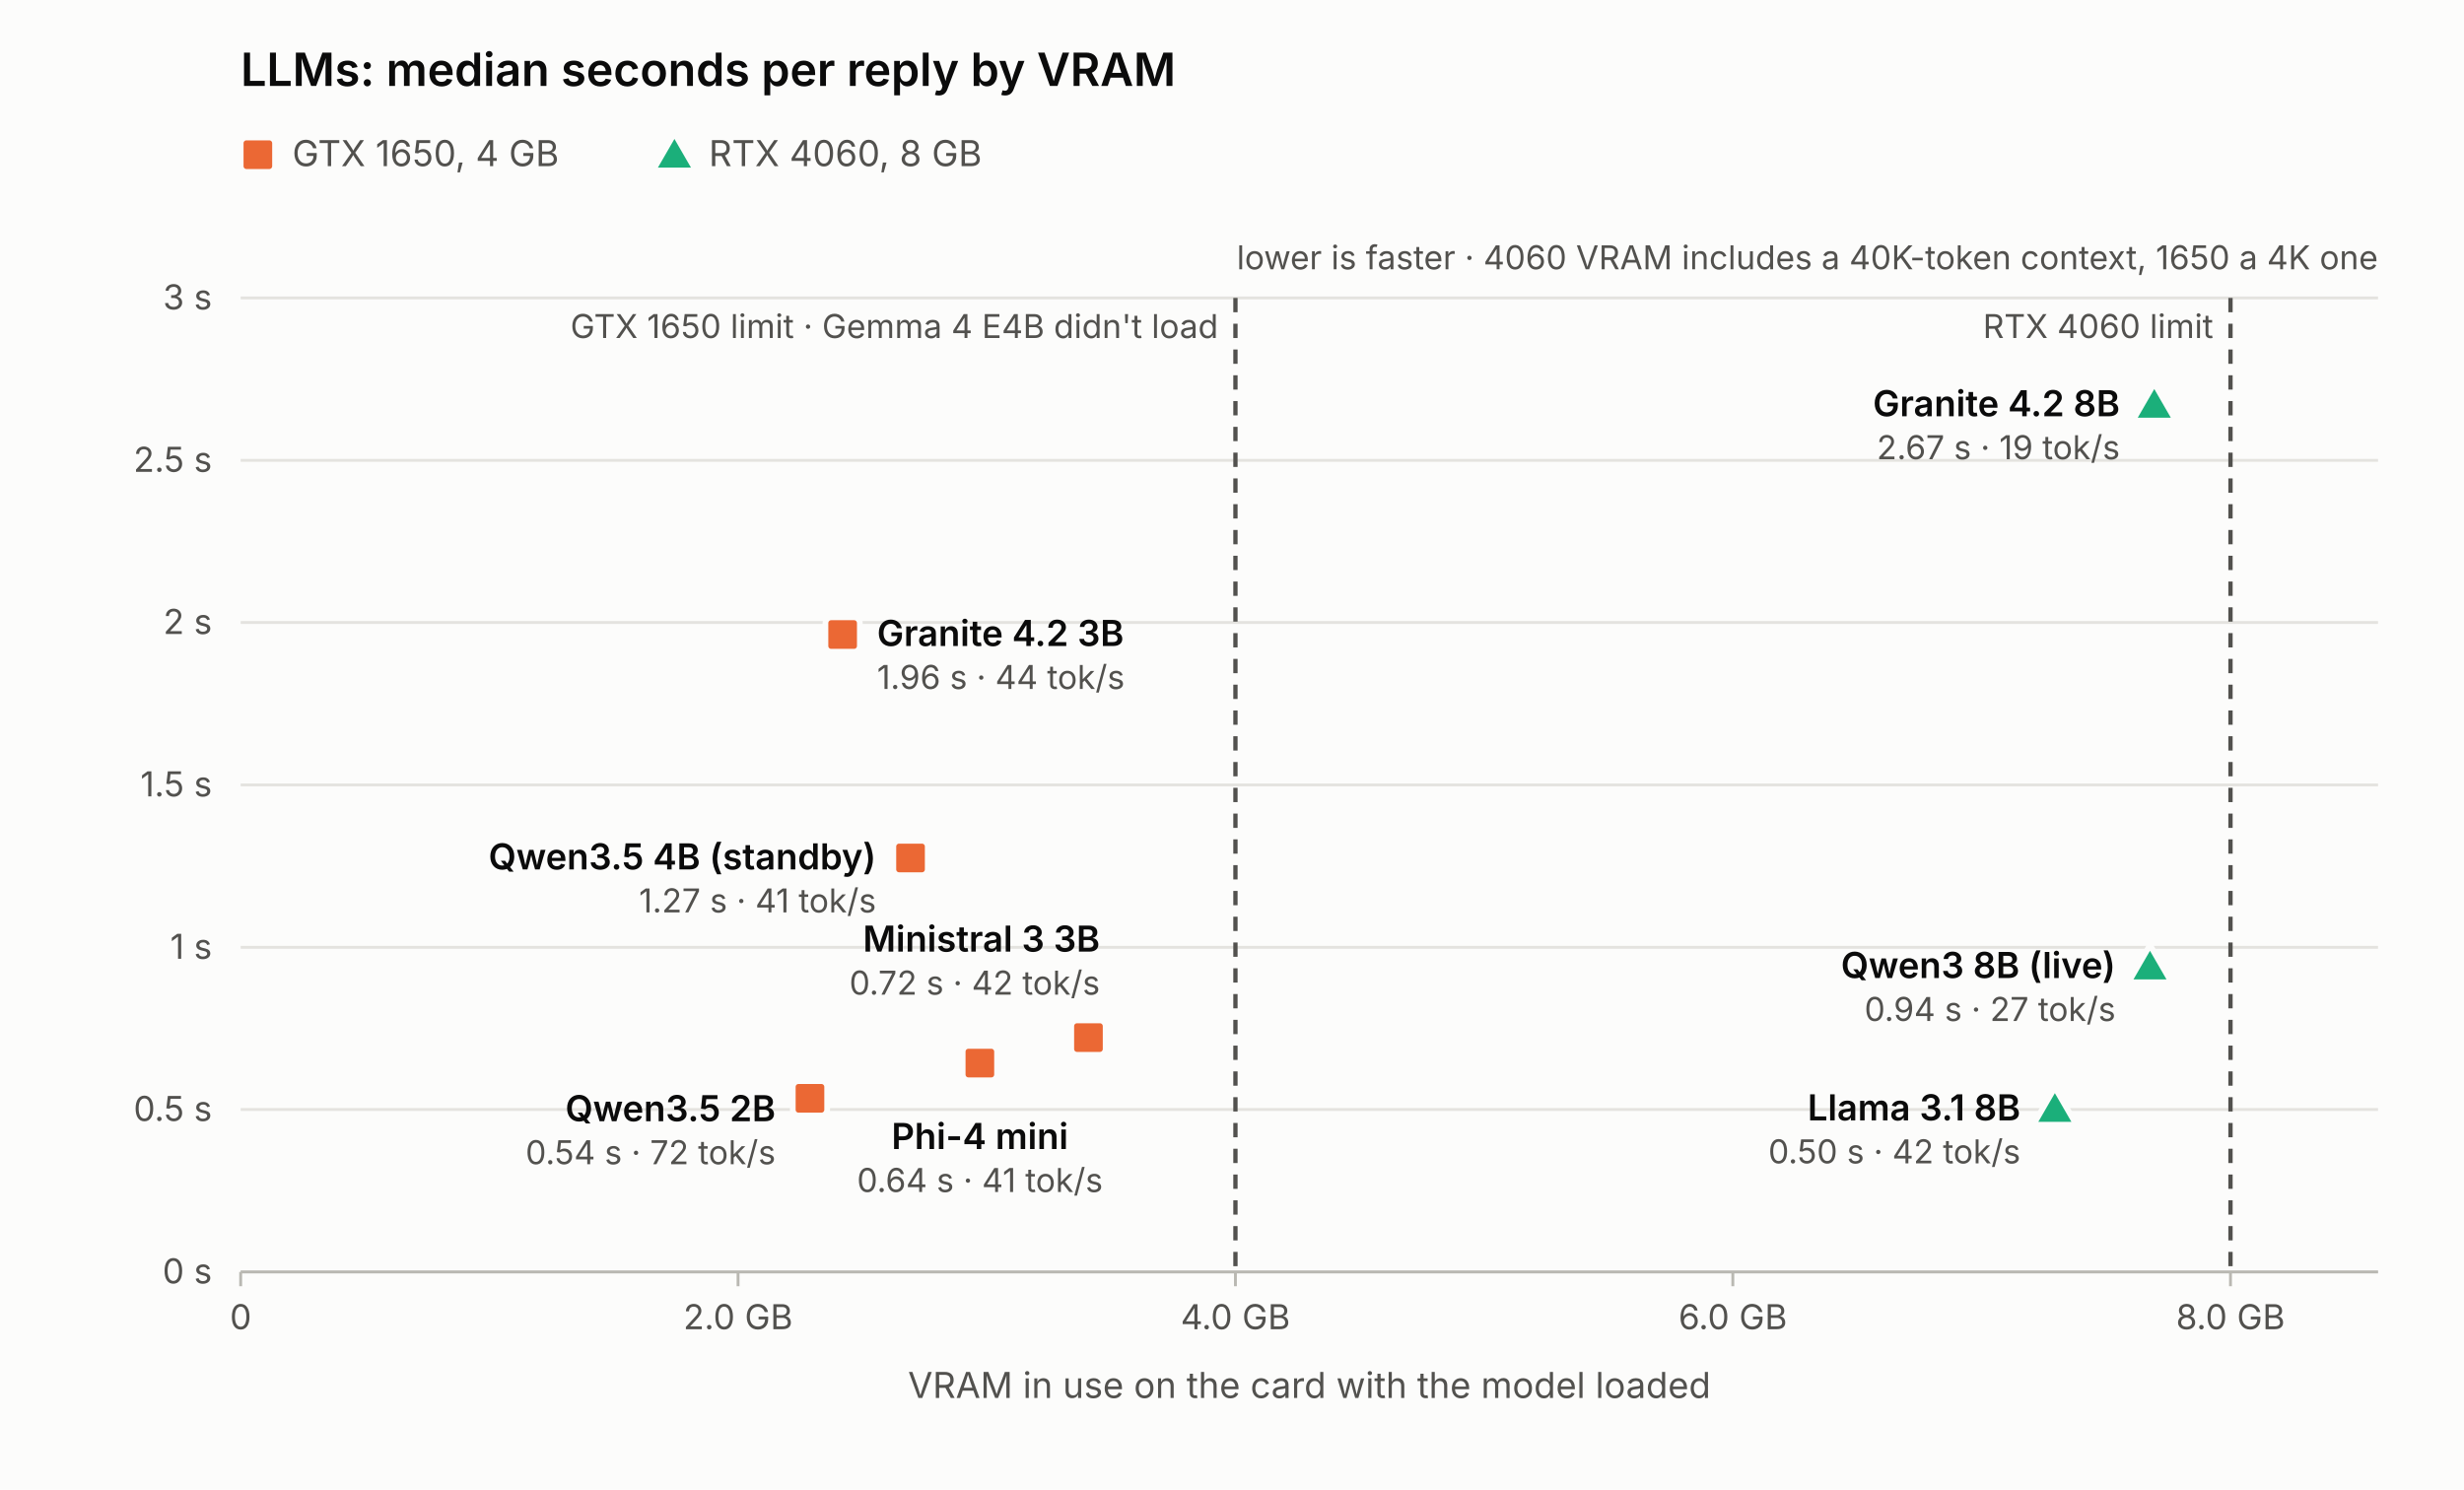
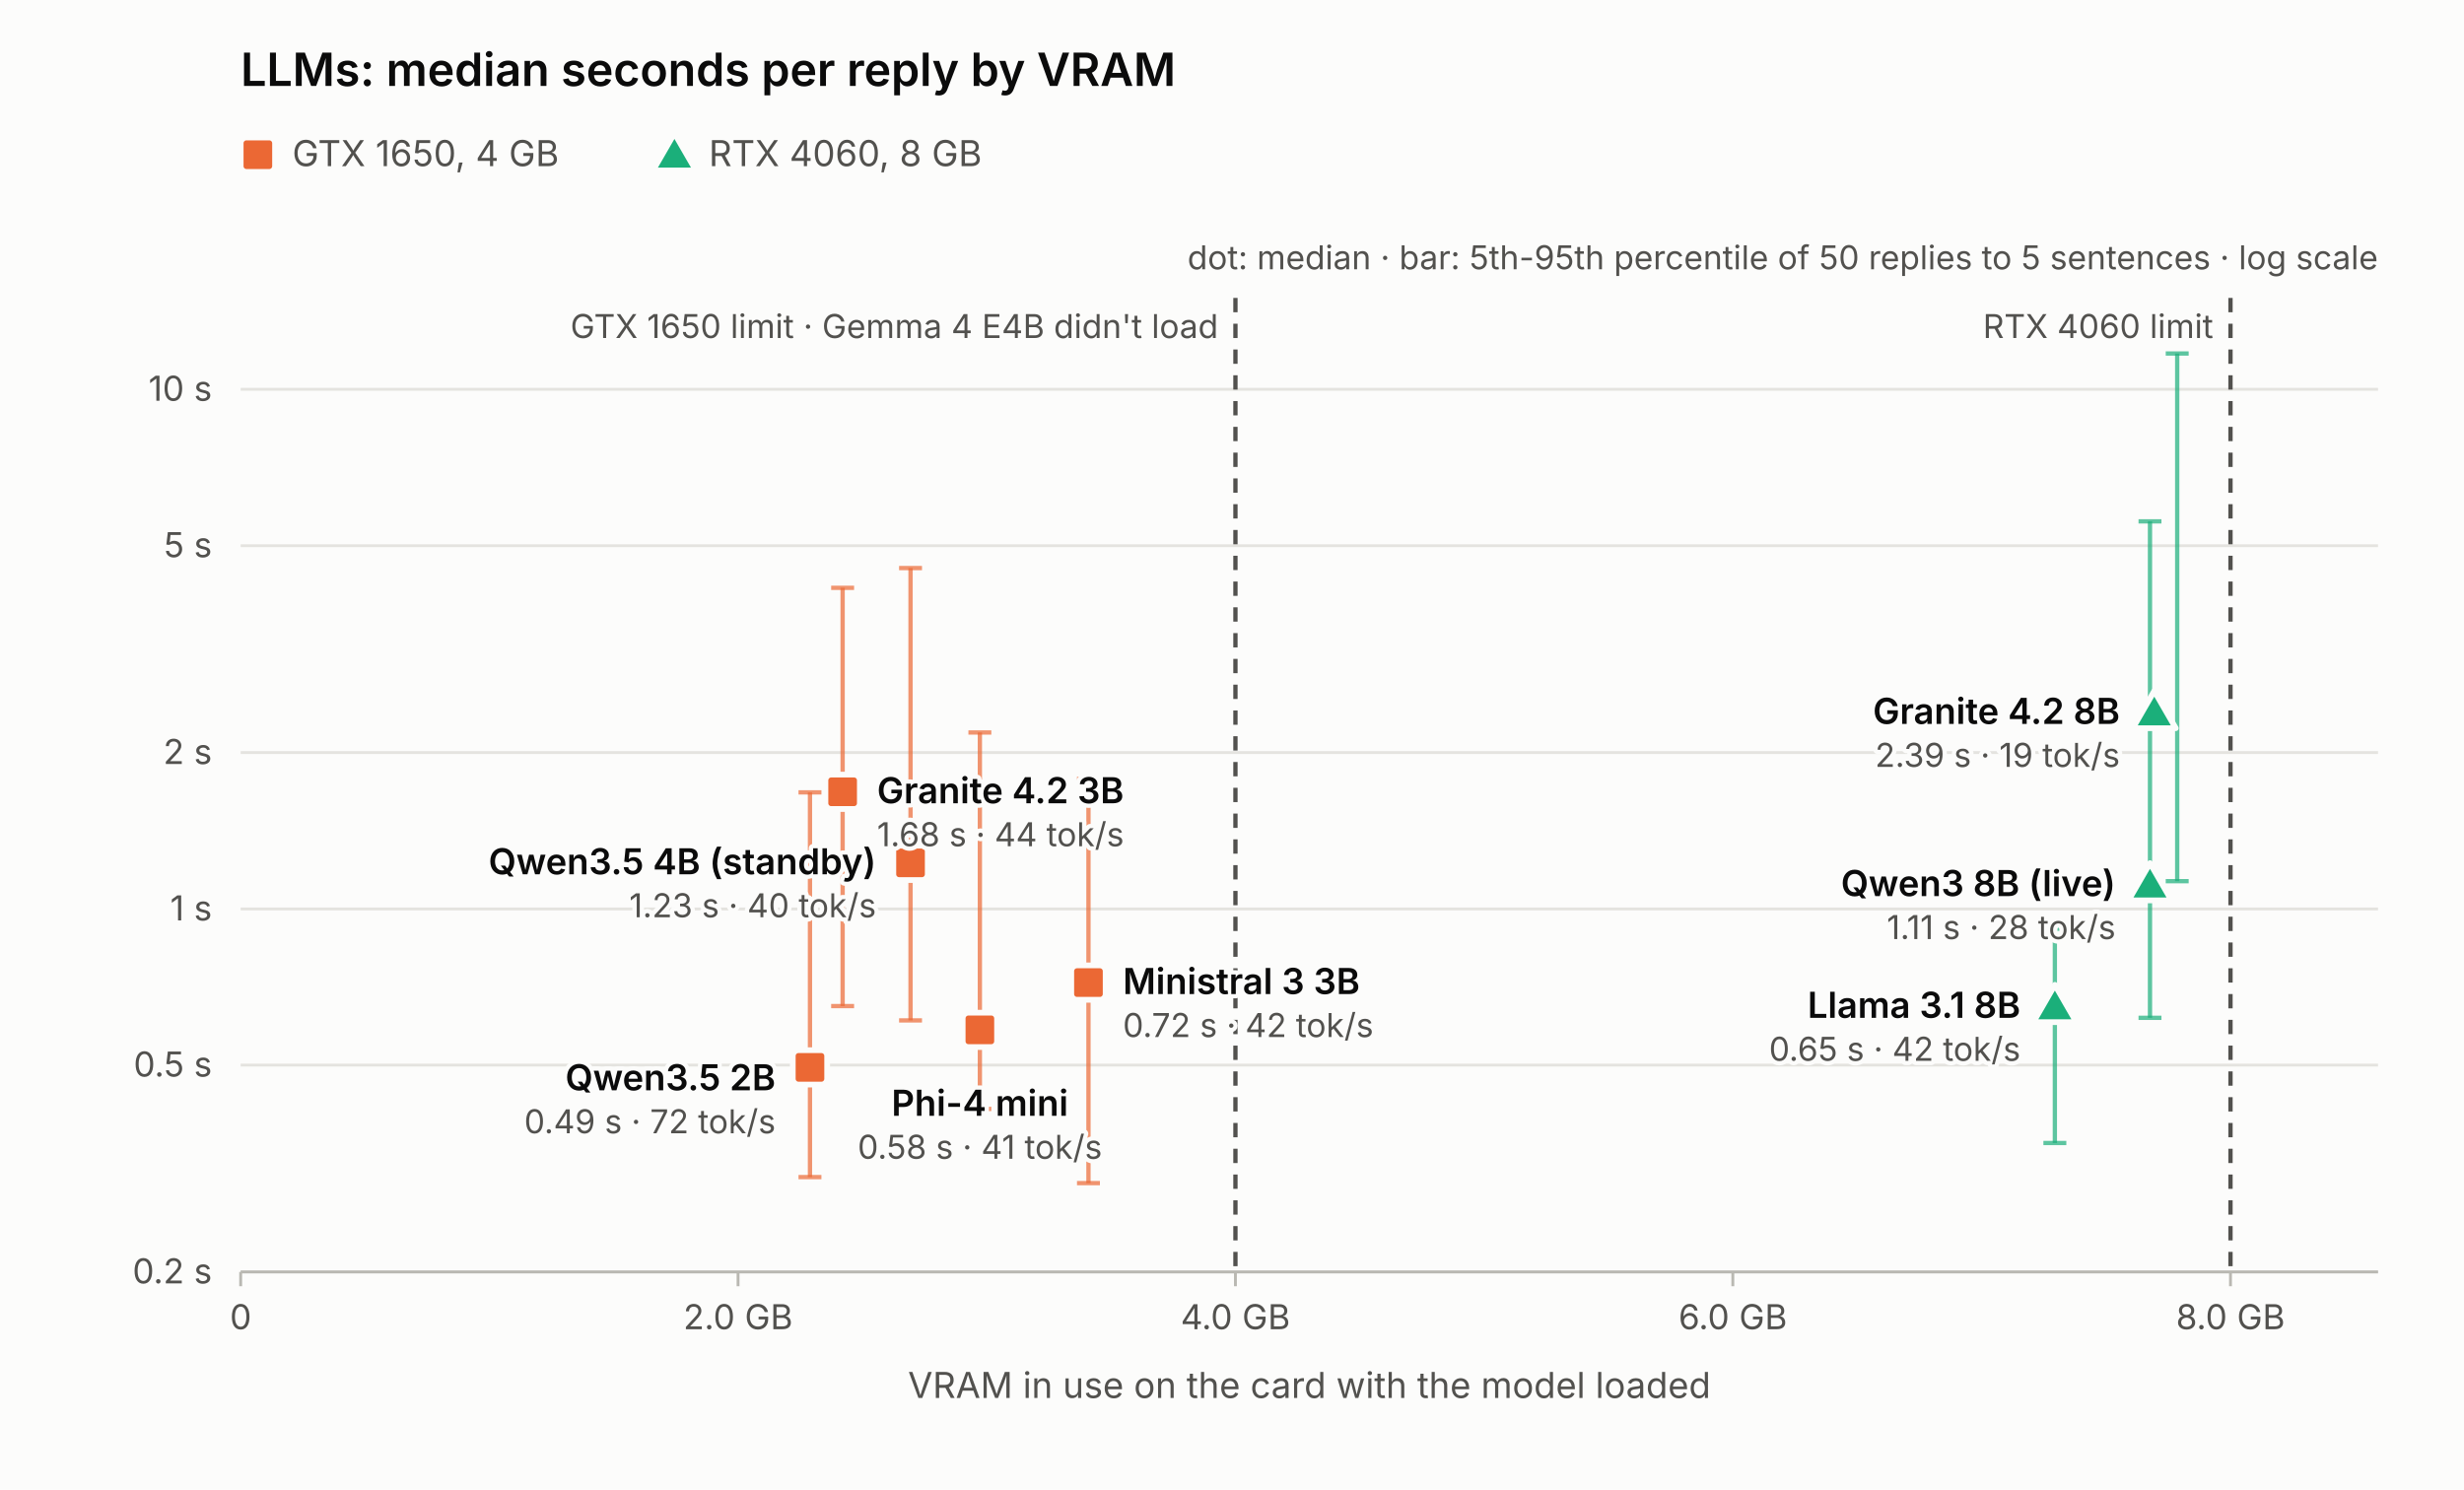
<svg xmlns="http://www.w3.org/2000/svg" viewBox="0 0 860 520" width="860" height="520" role="img" aria-labelledby="t d" font-family="system-ui, -apple-system, Segoe UI, sans-serif">
  <rect width="860" height="520" fill="#fcfcfb" />
  <text x="84" y="30" font-size="16" font-weight="600" fill="#0b0b0b">LLMs: median seconds per reply by VRAM</text>
  <rect x="84.0" y="48.0" width="12" height="12" rx="2" fill="#eb6834" stroke="#fcfcfb" stroke-width="2" />
  <text x="102" y="58" font-size="12.5" fill="#52514e">GTX 1650, 4 GB</text>
  <path d="M235.4,46.5 L242.9,59.5 L227.9,59.5 Z" fill="#1baf7a" stroke="#fcfcfb" stroke-width="2" stroke-linejoin="round" />
  <text x="247.4" y="58" font-size="12.5" fill="#52514e">RTX 4060, 8 GB</text>
  <line x1="84" x2="830" y1="444.0" y2="444.0" stroke="#e4e3df" stroke-width="1" />
-   <text x="74" y="448.0" font-size="12" text-anchor="end" fill="#52514e">0 s</text>
-   <line x1="84" x2="830" y1="387.3" y2="387.3" stroke="#e4e3df" stroke-width="1" />
-   <text x="74" y="391.3" font-size="12" text-anchor="end" fill="#52514e">0.5 s</text>
-   <line x1="84" x2="830" y1="330.7" y2="330.7" stroke="#e4e3df" stroke-width="1" />
-   <text x="74" y="334.7" font-size="12" text-anchor="end" fill="#52514e">1 s</text>
-   <line x1="84" x2="830" y1="274.0" y2="274.0" stroke="#e4e3df" stroke-width="1" />
-   <text x="74" y="278.0" font-size="12" text-anchor="end" fill="#52514e">1.5 s</text>
-   <line x1="84" x2="830" y1="217.3" y2="217.3" stroke="#e4e3df" stroke-width="1" />
-   <text x="74" y="221.3" font-size="12" text-anchor="end" fill="#52514e">2 s</text>
-   <line x1="84" x2="830" y1="160.7" y2="160.7" stroke="#e4e3df" stroke-width="1" />
-   <text x="74" y="164.7" font-size="12" text-anchor="end" fill="#52514e">2.5 s</text>
-   <line x1="84" x2="830" y1="104.0" y2="104.0" stroke="#e4e3df" stroke-width="1" />
-   <text x="74" y="108.0" font-size="12" text-anchor="end" fill="#52514e">3 s</text>
+   <text x="74" y="448.0" font-size="12" text-anchor="end" fill="#52514e">0.2 s</text>
+   <line x1="84" x2="830" y1="371.8" y2="371.8" stroke="#e4e3df" stroke-width="1" />
+   <text x="74" y="375.8" font-size="12" text-anchor="end" fill="#52514e">0.5 s</text>
+   <line x1="84" x2="830" y1="317.3" y2="317.3" stroke="#e4e3df" stroke-width="1" />
+   <text x="74" y="321.3" font-size="12" text-anchor="end" fill="#52514e">1 s</text>
+   <line x1="84" x2="830" y1="262.7" y2="262.7" stroke="#e4e3df" stroke-width="1" />
+   <text x="74" y="266.7" font-size="12" text-anchor="end" fill="#52514e">2 s</text>
+   <line x1="84" x2="830" y1="190.5" y2="190.5" stroke="#e4e3df" stroke-width="1" />
+   <text x="74" y="194.5" font-size="12" text-anchor="end" fill="#52514e">5 s</text>
+   <line x1="84" x2="830" y1="135.9" y2="135.9" stroke="#e4e3df" stroke-width="1" />
+   <text x="74" y="139.9" font-size="12" text-anchor="end" fill="#52514e">10 s</text>
  <line x1="84" x2="830" y1="444" y2="444" stroke="#b9b8b2" />
  <line x1="84.0" x2="84.0" y1="444" y2="449" stroke="#b9b8b2" />
  <text x="84.0" y="464" font-size="12" text-anchor="middle" fill="#52514e">0</text>
  <line x1="257.6" x2="257.6" y1="444" y2="449" stroke="#b9b8b2" />
  <text x="257.6" y="464" font-size="12" text-anchor="middle" fill="#52514e">2.0 GB</text>
  <line x1="431.2" x2="431.2" y1="444" y2="449" stroke="#b9b8b2" />
  <text x="431.2" y="464" font-size="12" text-anchor="middle" fill="#52514e">4.0 GB</text>
  <line x1="604.8" x2="604.8" y1="444" y2="449" stroke="#b9b8b2" />
  <text x="604.8" y="464" font-size="12" text-anchor="middle" fill="#52514e">6.0 GB</text>
  <line x1="778.5" x2="778.5" y1="444" y2="449" stroke="#b9b8b2" />
  <text x="778.5" y="464" font-size="12" text-anchor="middle" fill="#52514e">8.0 GB</text>
  <text x="457.0" y="488" font-size="12.5" text-anchor="middle" fill="#52514e">VRAM in use on the card with the model loaded</text>
-   <text x="830" y="94" font-size="11.5" text-anchor="end" fill="#52514e">lower is faster · 4060 VRAM includes a 40K-token context, 1650 a 4K one</text>
+   <text x="830" y="94" font-size="11.5" text-anchor="end" fill="#52514e">dot: median · bar: 5th-95th percentile of 50 replies to 5 sentences · log scale</text>
  <line x1="431.2" x2="431.2" y1="104" y2="444" stroke="#52514e" stroke-width="1.5" stroke-dasharray="5 4" />
  <text x="425.2" y="118" font-size="11.5" text-anchor="end" fill="#52514e">GTX 1650 limit · Gemma 4 E4B didn't load</text>
  <line x1="778.5" x2="778.5" y1="104" y2="444" stroke="#52514e" stroke-width="1.5" stroke-dasharray="5 4" />
  <text x="772.5" y="118" font-size="11.5" text-anchor="end" fill="#52514e">RTX 4060 limit</text>
-   <rect x="288.1" y="215.5" width="12" height="12" rx="2" fill="#eb6834" stroke="#fcfcfb" stroke-width="2" />
-   <path d="M751.9,133.8 L759.4,146.8 L744.4,146.8 Z" fill="#1baf7a" stroke="#fcfcfb" stroke-width="2" stroke-linejoin="round" />
-   <path d="M717.2,379.6 L724.7,392.6 L709.7,392.6 Z" fill="#1baf7a" stroke="#fcfcfb" stroke-width="2" stroke-linejoin="round" />
-   <rect x="373.9" y="356.2" width="12" height="12" rx="2" fill="#eb6834" stroke="#fcfcfb" stroke-width="2" />
-   <rect x="336.0" y="365.1" width="12" height="12" rx="2" fill="#eb6834" stroke="#fcfcfb" stroke-width="2" />
-   <path d="M750.4,329.9 L757.9,342.9 L742.9,342.9 Z" fill="#1baf7a" stroke="#fcfcfb" stroke-width="2" stroke-linejoin="round" />
-   <rect x="276.7" y="377.4" width="12" height="12" rx="2" fill="#eb6834" stroke="#fcfcfb" stroke-width="2" />
-   <rect x="311.8" y="293.5" width="12" height="12" rx="2" fill="#eb6834" stroke="#fcfcfb" stroke-width="2" />
-   <text x="306.1" y="225.5" font-size="12.5" font-weight="600" text-anchor="start" fill="#0b0b0b">Granite 4.2 3B</text>
-   <text x="306.1" y="240.5" font-size="11.5" text-anchor="start" fill="#52514e">1.96 s · 44 tok/s</text>
-   <text x="739.9" y="145.3" font-size="12.5" font-weight="600" text-anchor="end" fill="#0b0b0b">Granite 4.2 8B</text>
-   <text x="739.9" y="160.3" font-size="11.5" text-anchor="end" fill="#52514e">2.67 s · 19 tok/s</text>
-   <text x="705.2" y="391.1" font-size="12.5" font-weight="600" text-anchor="end" fill="#0b0b0b">Llama 3.1 8B</text>
-   <text x="705.2" y="406.1" font-size="11.5" text-anchor="end" fill="#52514e">0.50 s · 42 tok/s</text>
-   <text x="383.9" y="332.2" font-size="12.5" font-weight="600" text-anchor="end" fill="#0b0b0b">Ministral 3 3B</text>
-   <text x="383.9" y="347.2" font-size="11.5" text-anchor="end" fill="#52514e">0.72 s · 42 tok/s</text>
-   <text x="342.0" y="401.1" font-size="12.5" font-weight="600" text-anchor="middle" fill="#0b0b0b">Phi-4 mini</text>
-   <text x="342.0" y="416.1" font-size="11.5" text-anchor="middle" fill="#52514e">0.64 s · 41 tok/s</text>
-   <text x="738.4" y="341.4" font-size="12.5" font-weight="600" text-anchor="end" fill="#0b0b0b">Qwen3 8B (live)</text>
-   <text x="738.4" y="356.4" font-size="11.5" text-anchor="end" fill="#52514e">0.94 s · 27 tok/s</text>
-   <text x="270.7" y="391.4" font-size="12.5" font-weight="600" text-anchor="end" fill="#0b0b0b">Qwen3.5 2B</text>
-   <text x="270.7" y="406.4" font-size="11.5" text-anchor="end" fill="#52514e">0.54 s · 72 tok/s</text>
-   <text x="305.8" y="303.5" font-size="12.5" font-weight="600" text-anchor="end" fill="#0b0b0b">Qwen3.5 4B (standby)</text>
-   <text x="305.8" y="318.5" font-size="11.5" text-anchor="end" fill="#52514e">1.27 s · 41 tok/s</text>
+   <line x1="294.1" x2="294.1" y1="351.2" y2="205.2" stroke="#eb6834" stroke-width="1.5" stroke-opacity="0.7" />
+   <line x1="290.1" x2="298.1" y1="205.2" y2="205.2" stroke="#eb6834" stroke-width="1.5" stroke-opacity="0.7" />
+   <line x1="290.1" x2="298.1" y1="351.2" y2="351.2" stroke="#eb6834" stroke-width="1.5" stroke-opacity="0.7" />
+   <line x1="759.9" x2="759.9" y1="307.6" y2="123.4" stroke="#1baf7a" stroke-width="1.5" stroke-opacity="0.7" />
+   <line x1="755.9" x2="763.9" y1="307.6" y2="307.6" stroke="#1baf7a" stroke-width="1.5" stroke-opacity="0.7" />
+   <line x1="755.9" x2="763.9" y1="123.4" y2="123.4" stroke="#1baf7a" stroke-width="1.5" stroke-opacity="0.7" />
+   <line x1="717.2" x2="717.2" y1="399.0" y2="324.2" stroke="#1baf7a" stroke-width="1.5" stroke-opacity="0.7" />
+   <line x1="713.2" x2="721.2" y1="324.2" y2="324.2" stroke="#1baf7a" stroke-width="1.5" stroke-opacity="0.7" />
+   <line x1="713.2" x2="721.2" y1="399.0" y2="399.0" stroke="#1baf7a" stroke-width="1.5" stroke-opacity="0.7" />
+   <line x1="379.9" x2="379.9" y1="413.0" y2="271.9" stroke="#eb6834" stroke-width="1.5" stroke-opacity="0.7" />
+   <line x1="375.9" x2="383.9" y1="413.0" y2="413.0" stroke="#eb6834" stroke-width="1.5" stroke-opacity="0.7" />
+   <line x1="375.9" x2="383.9" y1="271.9" y2="271.9" stroke="#eb6834" stroke-width="1.5" stroke-opacity="0.7" />
+   <line x1="342.0" x2="342.0" y1="387.1" y2="255.7" stroke="#eb6834" stroke-width="1.5" stroke-opacity="0.7" />
+   <line x1="338.0" x2="346.0" y1="387.1" y2="387.1" stroke="#eb6834" stroke-width="1.5" stroke-opacity="0.7" />
+   <line x1="338.0" x2="346.0" y1="255.7" y2="255.7" stroke="#eb6834" stroke-width="1.5" stroke-opacity="0.7" />
+   <line x1="750.4" x2="750.4" y1="355.3" y2="182.0" stroke="#1baf7a" stroke-width="1.5" stroke-opacity="0.7" />
+   <line x1="746.4" x2="754.4" y1="355.3" y2="355.3" stroke="#1baf7a" stroke-width="1.5" stroke-opacity="0.7" />
+   <line x1="746.4" x2="754.4" y1="182.0" y2="182.0" stroke="#1baf7a" stroke-width="1.5" stroke-opacity="0.7" />
+   <line x1="282.7" x2="282.7" y1="410.9" y2="276.6" stroke="#eb6834" stroke-width="1.5" stroke-opacity="0.7" />
+   <line x1="278.7" x2="286.7" y1="410.9" y2="410.9" stroke="#eb6834" stroke-width="1.5" stroke-opacity="0.7" />
+   <line x1="278.7" x2="286.7" y1="276.6" y2="276.6" stroke="#eb6834" stroke-width="1.5" stroke-opacity="0.7" />
+   <line x1="317.8" x2="317.8" y1="356.2" y2="198.3" stroke="#eb6834" stroke-width="1.5" stroke-opacity="0.7" />
+   <line x1="313.8" x2="321.8" y1="356.2" y2="356.2" stroke="#eb6834" stroke-width="1.5" stroke-opacity="0.7" />
+   <line x1="313.8" x2="321.8" y1="198.3" y2="198.3" stroke="#eb6834" stroke-width="1.5" stroke-opacity="0.7" />
+   <rect x="288.1" y="270.4" width="12" height="12" rx="2" fill="#eb6834" stroke="#fcfcfb" stroke-width="2" />
+   <path d="M751.9,241.2 L759.4,254.2 L744.4,254.2 Z" fill="#1baf7a" stroke="#fcfcfb" stroke-width="2" stroke-linejoin="round" />
+   <path d="M717.2,343.8 L724.7,356.8 L709.7,356.8 Z" fill="#1baf7a" stroke="#fcfcfb" stroke-width="2" stroke-linejoin="round" />
+   <rect x="373.9" y="337.0" width="12" height="12" rx="2" fill="#eb6834" stroke="#fcfcfb" stroke-width="2" />
+   <rect x="336.0" y="353.5" width="12" height="12" rx="2" fill="#eb6834" stroke="#fcfcfb" stroke-width="2" />
+   <path d="M750.4,301.3 L757.9,314.3 L742.9,314.3 Z" fill="#1baf7a" stroke="#fcfcfb" stroke-width="2" stroke-linejoin="round" />
+   <rect x="276.7" y="366.6" width="12" height="12" rx="2" fill="#eb6834" stroke="#fcfcfb" stroke-width="2" />
+   <rect x="311.8" y="295.2" width="12" height="12" rx="2" fill="#eb6834" stroke="#fcfcfb" stroke-width="2" />
+   <text x="306.1" y="280.4" font-size="12.5" font-weight="600" text-anchor="start" fill="#fcfcfb" stroke="#fcfcfb" stroke-width="3" stroke-linejoin="round">Granite 4.2 3B</text>
+   <text x="306.1" y="280.4" font-size="12.5" font-weight="600" text-anchor="start" fill="#0b0b0b">Granite 4.2 3B</text>
+   <text x="306.1" y="295.4" font-size="11.5" text-anchor="start" fill="#fcfcfb" stroke="#fcfcfb" stroke-width="3" stroke-linejoin="round">1.68 s · 44 tok/s</text>
+   <text x="306.1" y="295.4" font-size="11.5" text-anchor="start" fill="#52514e">1.68 s · 44 tok/s</text>
+   <text x="739.9" y="252.7" font-size="12.5" font-weight="600" text-anchor="end" fill="#fcfcfb" stroke="#fcfcfb" stroke-width="3" stroke-linejoin="round">Granite 4.2 8B</text>
+   <text x="739.9" y="252.7" font-size="12.5" font-weight="600" text-anchor="end" fill="#0b0b0b">Granite 4.2 8B</text>
+   <text x="739.9" y="267.7" font-size="11.5" text-anchor="end" fill="#fcfcfb" stroke="#fcfcfb" stroke-width="3" stroke-linejoin="round">2.39 s · 19 tok/s</text>
+   <text x="739.9" y="267.7" font-size="11.5" text-anchor="end" fill="#52514e">2.39 s · 19 tok/s</text>
+   <text x="705.2" y="355.3" font-size="12.5" font-weight="600" text-anchor="end" fill="#fcfcfb" stroke="#fcfcfb" stroke-width="3" stroke-linejoin="round">Llama 3.1 8B</text>
+   <text x="705.2" y="355.3" font-size="12.5" font-weight="600" text-anchor="end" fill="#0b0b0b">Llama 3.1 8B</text>
+   <text x="705.2" y="370.3" font-size="11.5" text-anchor="end" fill="#fcfcfb" stroke="#fcfcfb" stroke-width="3" stroke-linejoin="round">0.65 s · 42 tok/s</text>
+   <text x="705.2" y="370.3" font-size="11.5" text-anchor="end" fill="#52514e">0.65 s · 42 tok/s</text>
+   <text x="391.9" y="347.0" font-size="12.5" font-weight="600" text-anchor="start" fill="#fcfcfb" stroke="#fcfcfb" stroke-width="3" stroke-linejoin="round">Ministral 3 3B</text>
+   <text x="391.9" y="347.0" font-size="12.5" font-weight="600" text-anchor="start" fill="#0b0b0b">Ministral 3 3B</text>
+   <text x="391.9" y="362.0" font-size="11.5" text-anchor="start" fill="#fcfcfb" stroke="#fcfcfb" stroke-width="3" stroke-linejoin="round">0.72 s · 42 tok/s</text>
+   <text x="391.9" y="362.0" font-size="11.5" text-anchor="start" fill="#52514e">0.72 s · 42 tok/s</text>
+   <text x="342.0" y="389.5" font-size="12.5" font-weight="600" text-anchor="middle" fill="#fcfcfb" stroke="#fcfcfb" stroke-width="3" stroke-linejoin="round">Phi-4 mini</text>
+   <text x="342.0" y="389.5" font-size="12.5" font-weight="600" text-anchor="middle" fill="#0b0b0b">Phi-4 mini</text>
+   <text x="342.0" y="404.5" font-size="11.5" text-anchor="middle" fill="#fcfcfb" stroke="#fcfcfb" stroke-width="3" stroke-linejoin="round">0.58 s · 41 tok/s</text>
+   <text x="342.0" y="404.5" font-size="11.5" text-anchor="middle" fill="#52514e">0.58 s · 41 tok/s</text>
+   <text x="738.4" y="312.8" font-size="12.5" font-weight="600" text-anchor="end" fill="#fcfcfb" stroke="#fcfcfb" stroke-width="3" stroke-linejoin="round">Qwen3 8B (live)</text>
+   <text x="738.4" y="312.8" font-size="12.5" font-weight="600" text-anchor="end" fill="#0b0b0b">Qwen3 8B (live)</text>
+   <text x="738.4" y="327.8" font-size="11.5" text-anchor="end" fill="#fcfcfb" stroke="#fcfcfb" stroke-width="3" stroke-linejoin="round">1.11 s · 28 tok/s</text>
+   <text x="738.4" y="327.8" font-size="11.5" text-anchor="end" fill="#52514e">1.11 s · 28 tok/s</text>
+   <text x="270.7" y="380.6" font-size="12.5" font-weight="600" text-anchor="end" fill="#fcfcfb" stroke="#fcfcfb" stroke-width="3" stroke-linejoin="round">Qwen3.5 2B</text>
+   <text x="270.7" y="380.6" font-size="12.5" font-weight="600" text-anchor="end" fill="#0b0b0b">Qwen3.5 2B</text>
+   <text x="270.7" y="395.6" font-size="11.5" text-anchor="end" fill="#fcfcfb" stroke="#fcfcfb" stroke-width="3" stroke-linejoin="round">0.49 s · 72 tok/s</text>
+   <text x="270.7" y="395.6" font-size="11.5" text-anchor="end" fill="#52514e">0.49 s · 72 tok/s</text>
+   <text x="305.8" y="305.2" font-size="12.5" font-weight="600" text-anchor="end" fill="#fcfcfb" stroke="#fcfcfb" stroke-width="3" stroke-linejoin="round">Qwen3.5 4B (standby)</text>
+   <text x="305.8" y="305.2" font-size="12.5" font-weight="600" text-anchor="end" fill="#0b0b0b">Qwen3.5 4B (standby)</text>
+   <text x="305.8" y="320.2" font-size="11.5" text-anchor="end" fill="#fcfcfb" stroke="#fcfcfb" stroke-width="3" stroke-linejoin="round">1.23 s · 40 tok/s</text>
+   <text x="305.8" y="320.2" font-size="11.5" text-anchor="end" fill="#52514e">1.23 s · 40 tok/s</text>
</svg>
